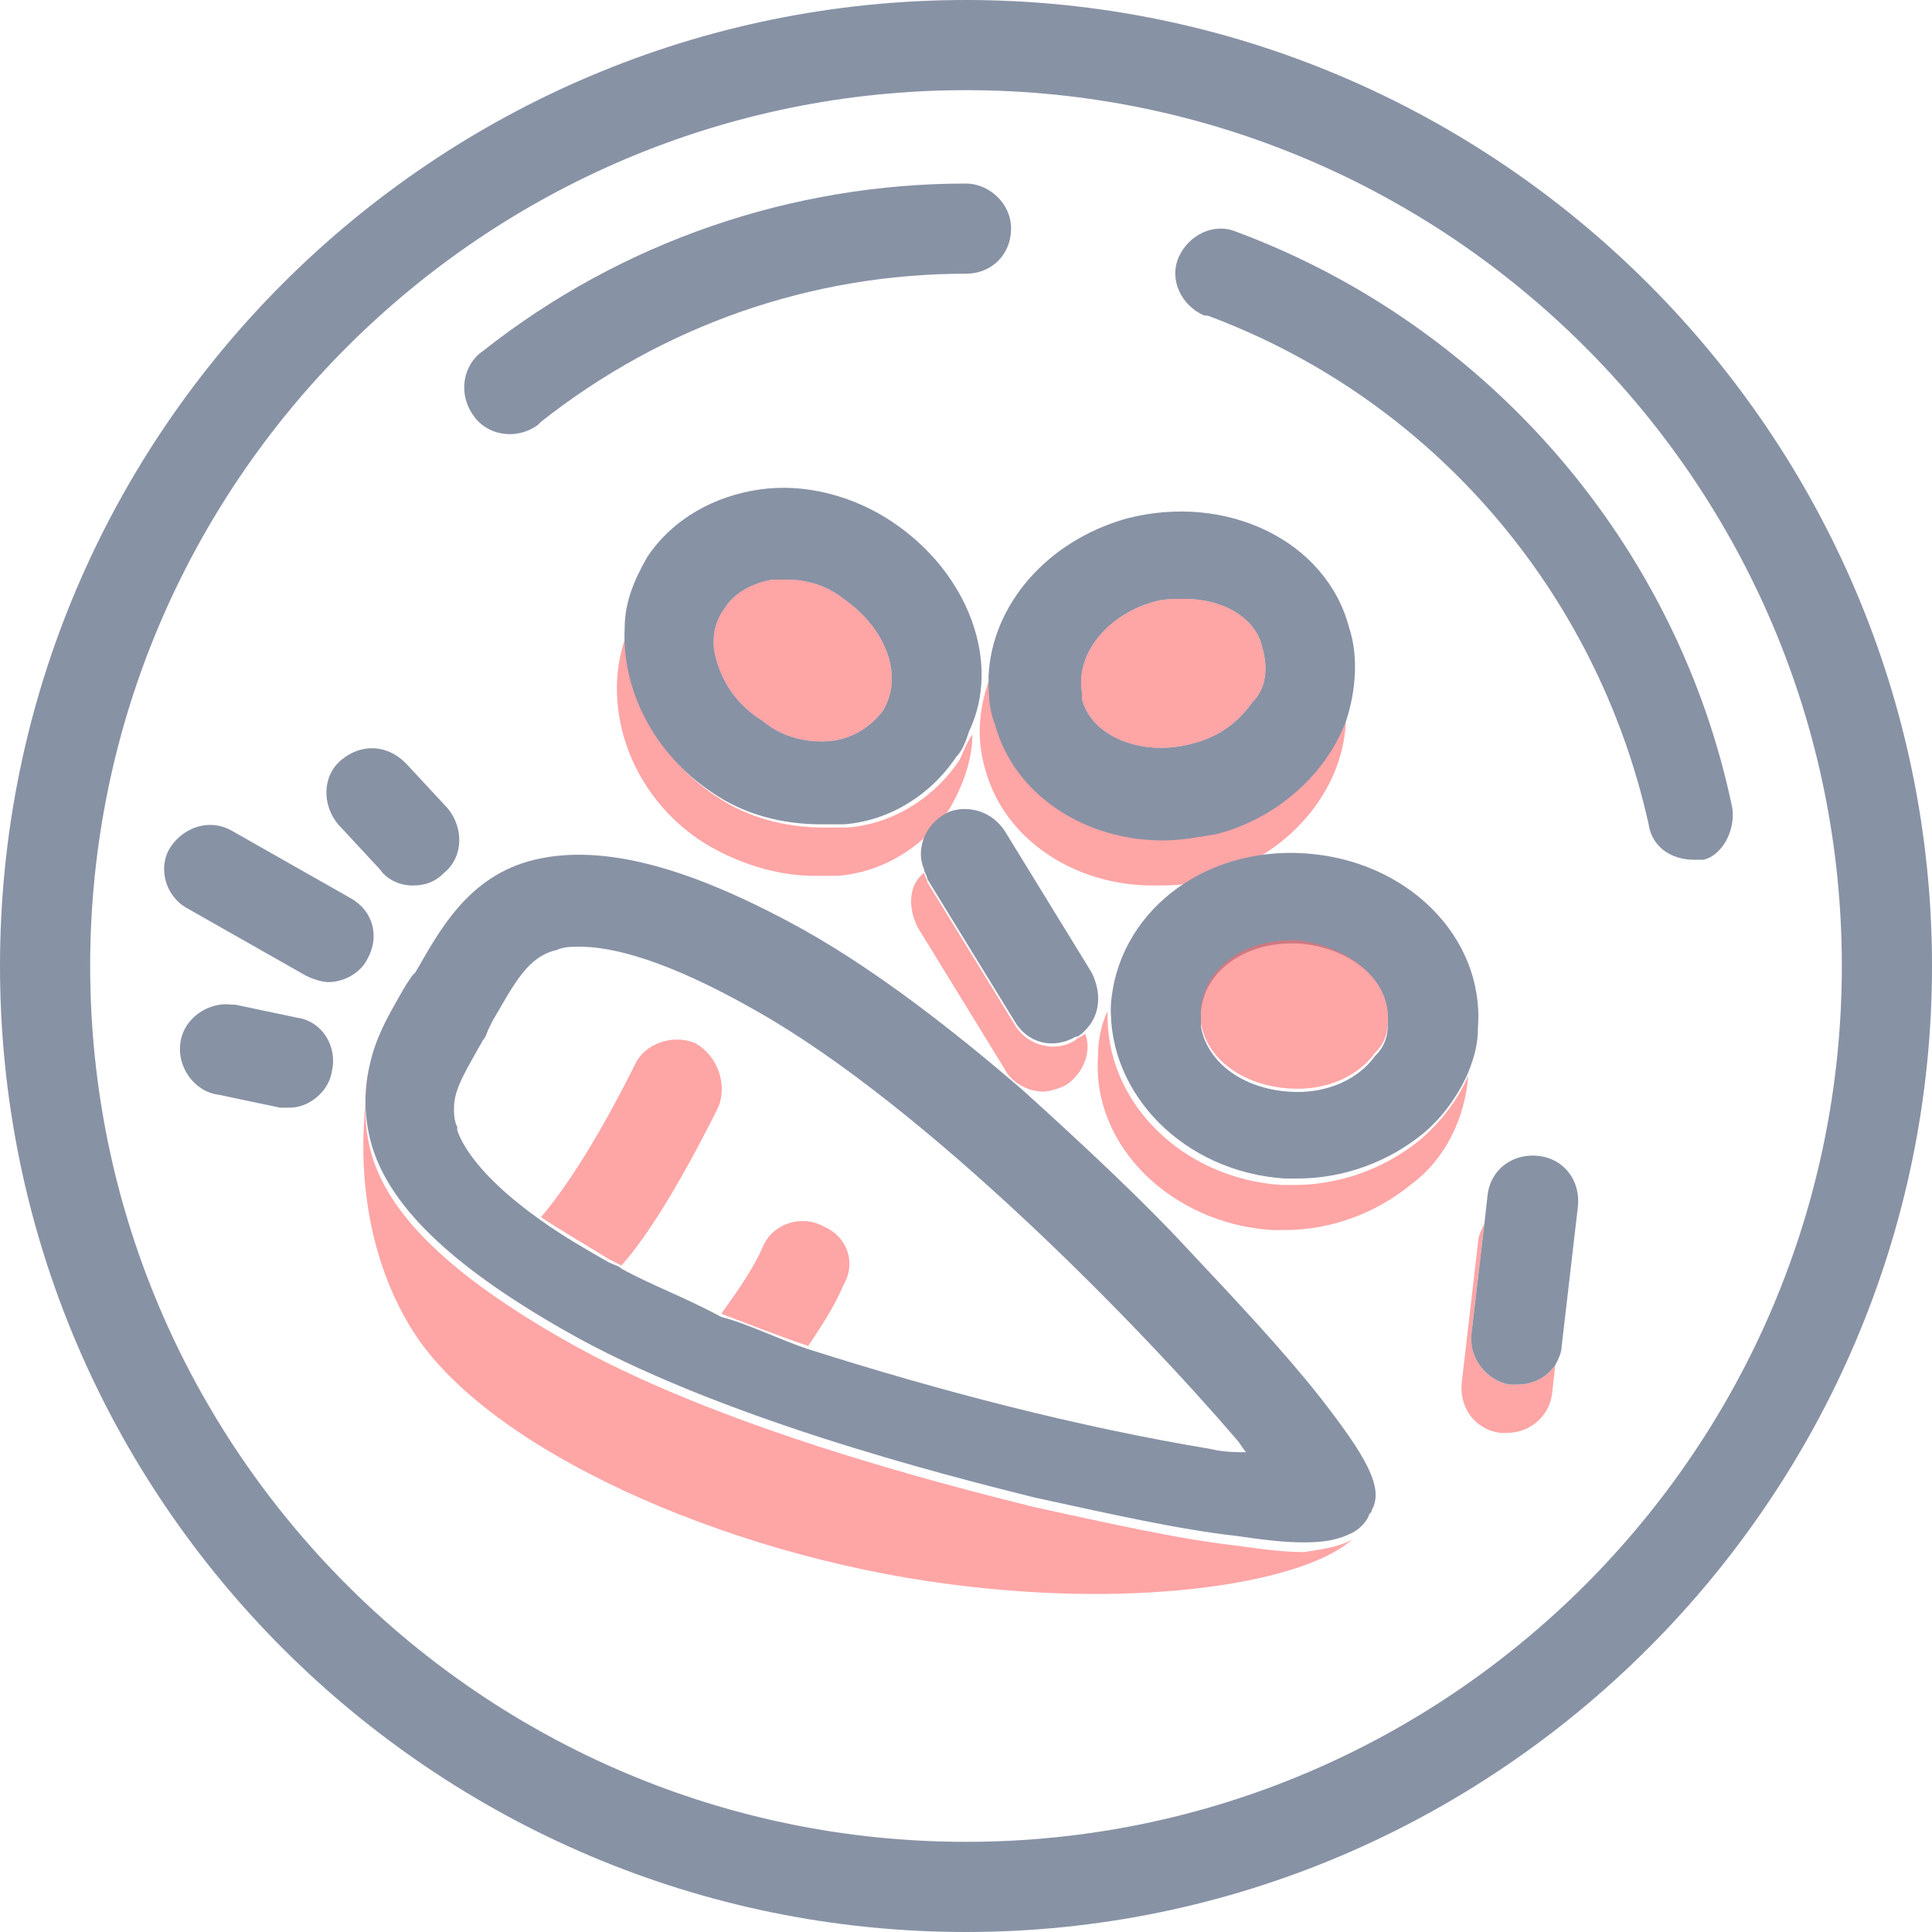
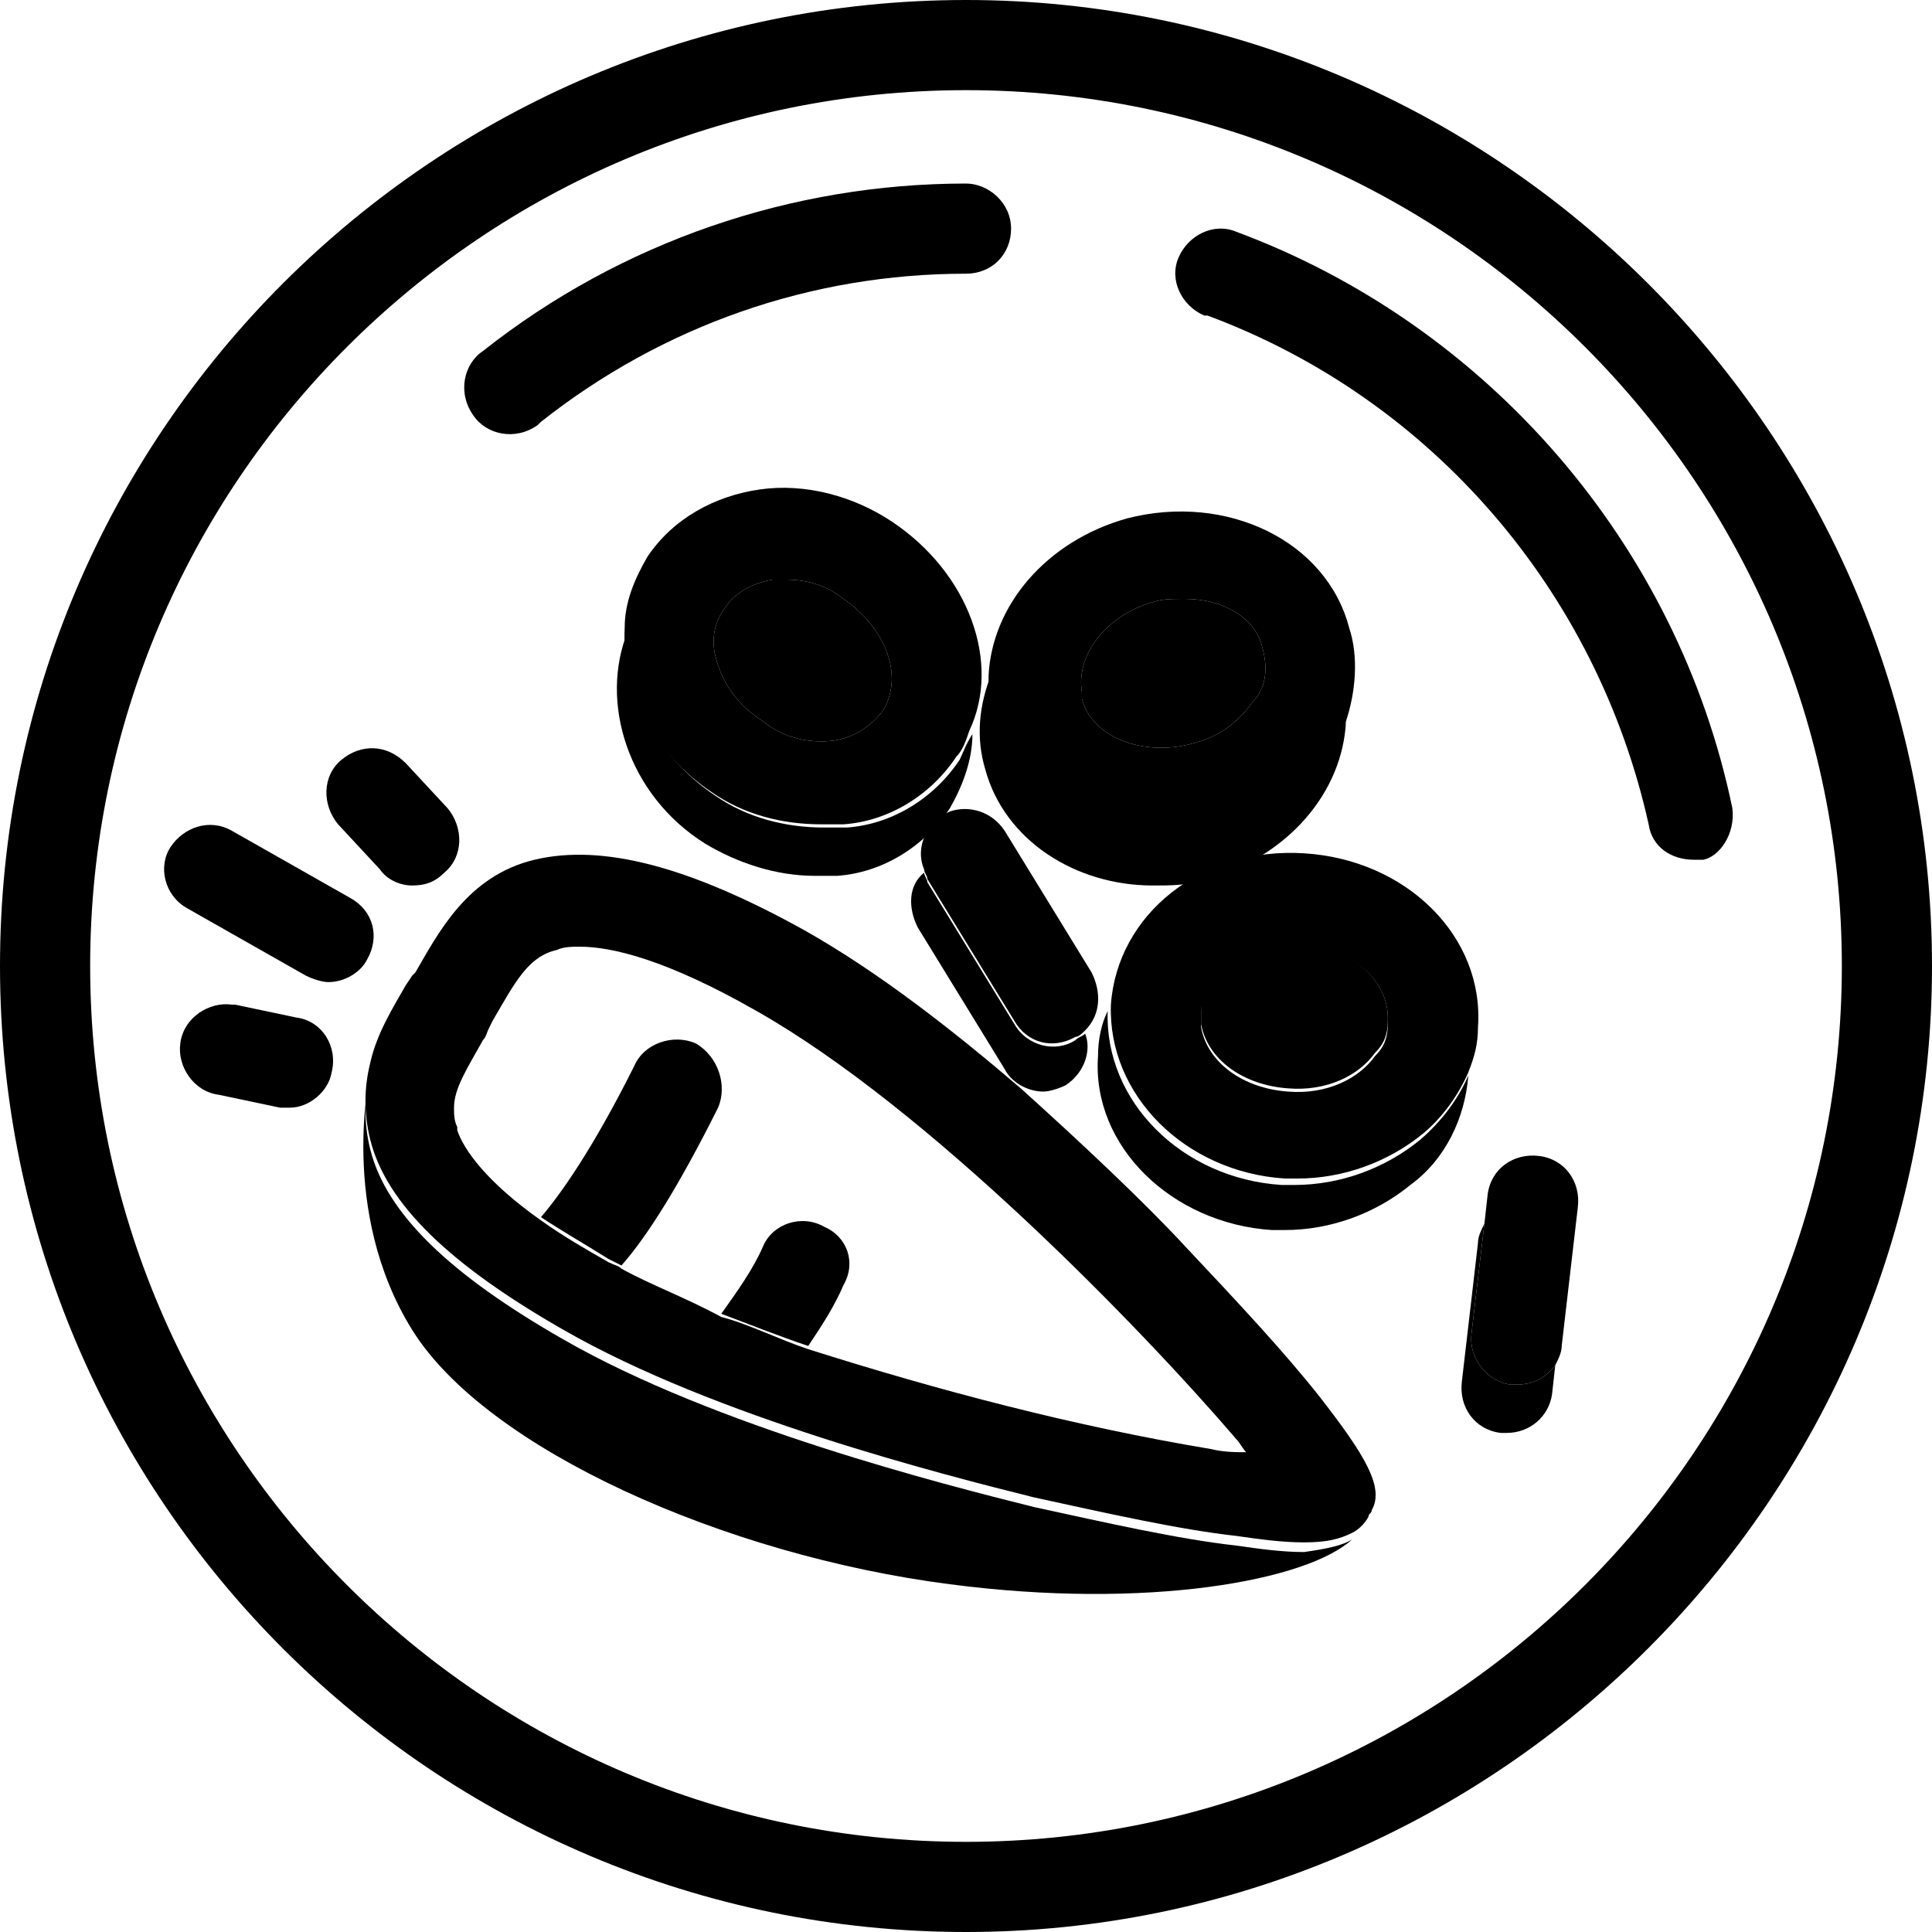
<svg xmlns="http://www.w3.org/2000/svg" version="1.1" id="Layer_1" x="0px" y="0px" viewBox="0 0 60 60" style="enable-background:new 0 0 60 60;" xml:space="preserve">
  <style type="text/css">
	.st0{opacity:0.6;fill:#FE696A;}
	.st1{fill:#8892A5;}
</style>
  <g>
    <g id="Слой_1_2_">
	</g>
  </g>
  <g>
    <g id="Слой_1">
-       <path class="st0" d="M30.2,22.8c0,0.8-0.3,1.6-0.7,2.3c-0.8,1.2-2.1,2-3.5,2.1c-0.2,0-0.5,0-0.7,0c-1.2,0-2.4-0.4-3.4-1    c-2.4-1.5-3.3-4.4-2.4-6.6c-0.1,1.9,0.9,3.9,2.7,5.1c1,0.7,2.2,1,3.4,1c0.2,0,0.5,0,0.7,0c1.4-0.1,2.7-0.9,3.5-2.1    C29.9,23.4,30,23.1,30.2,22.8z" />
-       <path class="st0" d="M41.8,22.4c-0.1,2.2-1.8,4.2-4.3,4.9c-0.6,0.2-1.1,0.2-1.7,0.2c-2.4,0-4.6-1.4-5.2-3.6c-0.3-1-0.2-2,0.2-3    c0,0.5,0,1,0.2,1.5c0.6,2.2,2.8,3.6,5.2,3.6c0.6,0,1.1-0.1,1.7-0.2C39.7,25.3,41.1,24,41.8,22.4z" />
-       <path class="st0" d="M45.6,33.4C45.6,33.4,45.6,33.4,45.6,33.4c-0.1,1.3-0.7,2.6-1.8,3.4c-1.1,0.9-2.5,1.4-3.9,1.4    c-0.1,0-0.3,0-0.4,0c-3.1-0.2-5.6-2.6-5.4-5.4c0-0.5,0.1-1,0.3-1.4c-0.1,2.8,2.3,5.2,5.4,5.4c0.1,0,0.3,0,0.4,0    c1.4,0,2.8-0.5,3.9-1.4C44.8,34.8,45.3,34.1,45.6,33.4z" />
-       <path class="st0" d="M33.1,33.7c-0.2,0.1-0.5,0.2-0.7,0.2c-0.5,0-1-0.3-1.2-0.7l-2.7-4.4c-0.3-0.6-0.3-1.3,0.2-1.7    c0,0.1,0.1,0.2,0.1,0.3l2.7,4.4c0.4,0.7,1.3,0.9,1.9,0.5c0,0,0,0,0,0c0.1-0.1,0.2-0.1,0.3-0.2C33.9,32.6,33.7,33.3,33.1,33.7z" />
-       <path class="st0" d="M48.3,42.4l-0.1,0.9c-0.1,0.7-0.7,1.2-1.4,1.2c-0.1,0-0.1,0-0.2,0c-0.8-0.1-1.3-0.8-1.2-1.6l0.5-4.3    c0-0.2,0.1-0.4,0.2-0.6l-0.4,3.4c-0.1,0.8,0.5,1.5,1.2,1.6c0.1,0,0.1,0,0.2,0C47.6,43,48,42.8,48.3,42.4z" />
-       <path class="st1" d="M30,0C13.5,0,0,13.4,0,30s13.5,30,30,30s30-13.5,30-30S46.5,0,30,0z M30,57.2C15,57.2,2.8,45,2.8,30    S15,2.8,30,2.8S57.2,15,57.2,30S45,57.2,30,57.2z" />
-       <path class="st1" d="M53.8,25.1c-1.7-8.2-7.6-15-15.4-17.9c-0.7-0.3-1.5,0.1-1.8,0.8c-0.3,0.7,0.1,1.5,0.8,1.8c0,0,0.1,0,0.1,0    c7,2.6,12.1,8.6,13.7,15.8c0.1,0.7,0.7,1.1,1.4,1.1c0.1,0,0.2,0,0.3,0C53.4,26.6,53.9,25.9,53.8,25.1    C53.8,25.1,53.8,25.1,53.8,25.1z" />
-       <path class="st1" d="M30,5.7c-5.4,0-10.7,1.8-15,5.2c-0.6,0.4-0.8,1.3-0.3,2c0.4,0.6,1.3,0.8,2,0.3c0,0,0.1-0.1,0.1-0.1    c3.8-3,8.4-4.6,13.2-4.6c0.8,0,1.4-0.6,1.4-1.4S30.7,5.7,30,5.7z" />
-       <path class="st1" d="M41,43.4c-1.1-1.4-2.6-3-4.2-4.7c-1.2-1.3-3.1-3.1-5.1-4.9c-2.1-1.8-4.4-3.6-6.7-4.9c-3.6-2-6.3-2.7-8.4-2.2    s-3,2.3-3.7,3.5l-0.1,0.1l-0.2,0.3c-0.4,0.7-0.9,1.5-1.1,2.4c-0.2,0.8-0.2,1.6,0,2.4c0.5,2,2.5,3.9,6,5.9    c4.7,2.7,11.8,4.5,14.6,5.2c2.3,0.5,4.5,1,6.3,1.2c0.7,0.1,1.4,0.2,2.1,0.2c0.7,0,1.1-0.1,1.5-0.3c0.2-0.1,0.4-0.3,0.5-0.5    c0,0,0,0,0,0c0-0.1,0.1-0.1,0.1-0.2C43,46.2,42.4,45.2,41,43.4z M37.6,45c-4.2-0.7-8.4-1.8-12.5-3.1c-0.9-0.3-1.9-0.8-2.7-1l0,0    c-1.1-0.6-2.2-1-3.1-1.5c-0.1-0.1-0.2-0.1-0.4-0.2c-0.7-0.4-1.4-0.8-2.1-1.3c-1.7-1.2-2.4-2.2-2.6-2.8c0,0,0-0.1,0-0.1    c-0.1-0.2-0.1-0.4-0.1-0.6c0-0.6,0.4-1.2,0.9-2.1c0.1-0.1,0.1-0.2,0.2-0.4l0.1-0.2c0.7-1.2,1.1-2,2-2.2c0.2-0.1,0.5-0.1,0.7-0.1    c1,0,2.7,0.4,5.5,2c5.3,3,11.9,9.8,14.9,13.3c0.1,0.1,0.2,0.3,0.3,0.4C38.4,45.1,38,45.1,37.6,45L37.6,45z" />
-       <path class="st1" d="M10.2,30.5c-0.2,0-0.5-0.1-0.7-0.2l-3.7-2.1c-0.7-0.4-0.9-1.3-0.5-1.9c0.4-0.6,1.2-0.9,1.9-0.5l3.7,2.1    c0.7,0.4,0.9,1.2,0.5,1.9C11.2,30.2,10.7,30.5,10.2,30.5L10.2,30.5z" />
-       <path class="st1" d="M9,34.4c-0.1,0-0.2,0-0.3,0L6.8,34c-0.8-0.1-1.3-0.9-1.2-1.6c0.1-0.8,0.9-1.3,1.6-1.2c0,0,0.1,0,0.1,0    l1.9,0.4c0.8,0.1,1.3,0.9,1.1,1.7C10.2,33.9,9.6,34.4,9,34.4L9,34.4z" />
-       <path class="st1" d="M12.8,27.5c-0.4,0-0.8-0.2-1-0.5l-1.3-1.4c-0.5-0.6-0.5-1.5,0.1-2c0.6-0.5,1.4-0.5,2,0.1l1.3,1.4    c0.5,0.6,0.5,1.5-0.1,2C13.5,27.4,13.2,27.5,12.8,27.5z" />
-       <path class="st0" d="M22.3,34.4c-1.2,2.4-2.2,4-3,4.9l-0.4-0.2c-0.8-0.5-1.5-0.9-2.1-1.3c0.6-0.7,1.6-2.1,2.9-4.7    c0.3-0.7,1.2-1,1.9-0.7C22.3,32.8,22.6,33.7,22.3,34.4L22.3,34.4z" />
-       <path class="st0" d="M26.2,39.9c-0.3,0.7-0.7,1.3-1.1,1.9c-0.9-0.3-1.9-0.7-2.7-1c0.5-0.7,1-1.4,1.3-2.1c0.3-0.7,1.2-1,1.9-0.6    C26.3,38.4,26.6,39.2,26.2,39.9L26.2,39.9z" />
-       <path class="st1" d="M27.7,16.2c-1.2-0.8-2.7-1.2-4.1-1c-1.4,0.2-2.7,0.9-3.5,2.1c-0.4,0.7-0.7,1.4-0.7,2.2    c-0.1,1.9,0.9,3.9,2.7,5.1c1,0.7,2.2,1,3.4,1c0.2,0,0.5,0,0.7,0c1.4-0.1,2.7-0.9,3.5-2.1c0.2-0.2,0.3-0.5,0.4-0.8    C31.1,20.6,30.1,17.8,27.7,16.2z M27.4,22.1C27.4,22.1,27.4,22.1,27.4,22.1L27.4,22.1c-0.4,0.5-0.9,0.8-1.5,0.9    c-0.8,0.1-1.6-0.1-2.2-0.6c-0.8-0.5-1.3-1.2-1.5-2.1c-0.1-0.5,0-1,0.3-1.4c0.3-0.5,0.9-0.8,1.5-0.9c0.1,0,0.2,0,0.4,0    c0.7,0,1.3,0.2,1.8,0.6C27.5,19.5,28.1,21,27.4,22.1L27.4,22.1z" />
-       <path class="st0" d="M27.4,22.1C27.4,22.1,27.3,22.1,27.4,22.1L27.4,22.1c-0.4,0.5-0.9,0.8-1.5,0.9c-0.8,0.1-1.6-0.1-2.2-0.6    c-0.8-0.5-1.3-1.2-1.5-2.1c-0.1-0.5,0-1,0.3-1.4c0.3-0.5,0.9-0.8,1.5-0.9c0.1,0,0.2,0,0.4,0c0.7,0,1.3,0.2,1.8,0.6    C27.5,19.5,28.1,21,27.4,22.1z" />
-       <path class="st1" d="M41.9,19.5c-0.7-2.7-3.8-4.2-6.9-3.4c-2.5,0.7-4.2,2.7-4.3,4.9c0,0.5,0,1,0.2,1.5c0.6,2.2,2.8,3.6,5.2,3.6    c0.6,0,1.1-0.1,1.7-0.2c1.9-0.5,3.4-1.9,4-3.5C42.1,21.5,42.2,20.4,41.9,19.5z M38.9,21.8c-0.5,0.7-1.1,1.1-1.9,1.3    c-1.5,0.4-3.1-0.2-3.4-1.4c0-0.1,0-0.1,0-0.2c-0.2-1.2,0.8-2.4,2.2-2.8c0.3-0.1,0.6-0.1,1-0.1c1.2,0,2.2,0.6,2.4,1.5    C39.4,20.8,39.3,21.4,38.9,21.8L38.9,21.8z" />
-       <path class="st0" d="M38.9,21.8c-0.5,0.7-1.1,1.1-1.9,1.3c-1.5,0.4-3.1-0.2-3.4-1.4c0-0.1,0-0.1,0-0.2c-0.2-1.2,0.8-2.4,2.2-2.8    c0.3-0.1,0.6-0.1,1-0.1c1.2,0,2.2,0.6,2.4,1.5C39.4,20.8,39.3,21.4,38.9,21.8z" />
-       <path class="st1" d="M40.5,26.5c-3.2-0.2-5.8,1.9-6,4.7c0,0,0,0,0,0c-0.1,2.8,2.3,5.2,5.4,5.4c0.1,0,0.3,0,0.4,0    c1.4,0,2.8-0.5,3.9-1.4c0.6-0.5,1.1-1.2,1.4-1.9c0.2-0.5,0.3-0.9,0.3-1.4C46.1,29.1,43.7,26.7,40.5,26.5z M43.1,31.8    c0,0.4-0.1,0.7-0.4,1c-0.5,0.7-1.5,1.2-2.7,1.1c-1.4-0.1-2.5-0.9-2.7-2c0-0.2,0-0.3,0-0.5c0.1-1.2,1.3-2.1,2.8-2.1h0.2    c1.6,0.1,2.8,1.1,2.8,2.3C43.1,31.7,43.1,31.7,43.1,31.8L43.1,31.8z" />
-       <path class="st0" d="M43.1,31.6c0,0,0,0.1,0,0.1c0,0.4-0.1,0.7-0.4,1c-0.5,0.7-1.5,1.2-2.7,1.1c-1.4-0.1-2.5-0.9-2.7-2    c0-0.2,0-0.3,0-0.5c0.1-1.2,1.3-2.1,2.8-2.1h0.2C41.9,29.4,43.1,30.4,43.1,31.6z" />
-       <path class="st1" d="M33.7,32c-0.1,0.1-0.2,0.2-0.3,0.2c-0.7,0.4-1.5,0.2-1.9-0.5l-2.7-4.4c0-0.1-0.1-0.2-0.1-0.3    c-0.3-0.7,0.1-1.5,0.8-1.8c0.6-0.2,1.3,0,1.7,0.6l2.7,4.4C34.2,30.8,34.2,31.5,33.7,32z" />
-       <path class="st1" d="M47.8,35.9c-0.8-0.1-1.5,0.4-1.6,1.2L46.1,38l-0.4,3.4c-0.1,0.8,0.5,1.5,1.2,1.6c0.1,0,0.1,0,0.2,0    c0.5,0,0.9-0.2,1.2-0.6l0,0c0.1-0.2,0.2-0.4,0.2-0.6l0.5-4.3C49.1,36.7,48.6,36,47.8,35.9z" />
-       <path class="st0" d="M42,47.8c-1.4,1.3-6.4,2.2-12.5,1.4c-7-0.9-14.4-4.2-16.7-7.9s-1.3-8-1.3-8c-0.2,0.8-0.2,1.6,0,2.4    c0.5,2,2.5,3.9,6,5.9c4.7,2.7,11.8,4.5,14.6,5.2c2.3,0.5,4.5,1,6.3,1.2c0.7,0.1,1.4,0.2,2.1,0.2C41.2,48.1,41.7,48,42,47.8z" />
+       <path className="st0" d="M30.2,22.8c0,0.8-0.3,1.6-0.7,2.3c-0.8,1.2-2.1,2-3.5,2.1c-0.2,0-0.5,0-0.7,0c-1.2,0-2.4-0.4-3.4-1    c-2.4-1.5-3.3-4.4-2.4-6.6c-0.1,1.9,0.9,3.9,2.7,5.1c1,0.7,2.2,1,3.4,1c0.2,0,0.5,0,0.7,0c1.4-0.1,2.7-0.9,3.5-2.1    C29.9,23.4,30,23.1,30.2,22.8z" />
+       <path className="st0" d="M41.8,22.4c-0.1,2.2-1.8,4.2-4.3,4.9c-0.6,0.2-1.1,0.2-1.7,0.2c-2.4,0-4.6-1.4-5.2-3.6c-0.3-1-0.2-2,0.2-3    c0,0.5,0,1,0.2,1.5c0.6,2.2,2.8,3.6,5.2,3.6c0.6,0,1.1-0.1,1.7-0.2C39.7,25.3,41.1,24,41.8,22.4z" />
+       <path className="st0" d="M45.6,33.4C45.6,33.4,45.6,33.4,45.6,33.4c-0.1,1.3-0.7,2.6-1.8,3.4c-1.1,0.9-2.5,1.4-3.9,1.4    c-0.1,0-0.3,0-0.4,0c-3.1-0.2-5.6-2.6-5.4-5.4c0-0.5,0.1-1,0.3-1.4c-0.1,2.8,2.3,5.2,5.4,5.4c0.1,0,0.3,0,0.4,0    c1.4,0,2.8-0.5,3.9-1.4C44.8,34.8,45.3,34.1,45.6,33.4z" />
+       <path className="st0" d="M33.1,33.7c-0.2,0.1-0.5,0.2-0.7,0.2c-0.5,0-1-0.3-1.2-0.7l-2.7-4.4c-0.3-0.6-0.3-1.3,0.2-1.7    c0,0.1,0.1,0.2,0.1,0.3l2.7,4.4c0.4,0.7,1.3,0.9,1.9,0.5c0,0,0,0,0,0c0.1-0.1,0.2-0.1,0.3-0.2C33.9,32.6,33.7,33.3,33.1,33.7z" />
+       <path className="st0" d="M48.3,42.4l-0.1,0.9c-0.1,0.7-0.7,1.2-1.4,1.2c-0.1,0-0.1,0-0.2,0c-0.8-0.1-1.3-0.8-1.2-1.6l0.5-4.3    c0-0.2,0.1-0.4,0.2-0.6l-0.4,3.4c-0.1,0.8,0.5,1.5,1.2,1.6c0.1,0,0.1,0,0.2,0C47.6,43,48,42.8,48.3,42.4z" />
+       <path className="st1" d="M30,0C13.5,0,0,13.4,0,30s13.5,30,30,30s30-13.5,30-30S46.5,0,30,0z M30,57.2C15,57.2,2.8,45,2.8,30    S15,2.8,30,2.8S57.2,15,57.2,30S45,57.2,30,57.2z" />
+       <path className="st1" d="M53.8,25.1c-1.7-8.2-7.6-15-15.4-17.9c-0.7-0.3-1.5,0.1-1.8,0.8c-0.3,0.7,0.1,1.5,0.8,1.8c0,0,0.1,0,0.1,0    c7,2.6,12.1,8.6,13.7,15.8c0.1,0.7,0.7,1.1,1.4,1.1c0.1,0,0.2,0,0.3,0C53.4,26.6,53.9,25.9,53.8,25.1    C53.8,25.1,53.8,25.1,53.8,25.1z" />
+       <path className="st1" d="M30,5.7c-5.4,0-10.7,1.8-15,5.2c-0.6,0.4-0.8,1.3-0.3,2c0.4,0.6,1.3,0.8,2,0.3c0,0,0.1-0.1,0.1-0.1    c3.8-3,8.4-4.6,13.2-4.6c0.8,0,1.4-0.6,1.4-1.4S30.7,5.7,30,5.7z" />
+       <path className="st1" d="M41,43.4c-1.1-1.4-2.6-3-4.2-4.7c-1.2-1.3-3.1-3.1-5.1-4.9c-2.1-1.8-4.4-3.6-6.7-4.9c-3.6-2-6.3-2.7-8.4-2.2    s-3,2.3-3.7,3.5l-0.1,0.1l-0.2,0.3c-0.4,0.7-0.9,1.5-1.1,2.4c-0.2,0.8-0.2,1.6,0,2.4c0.5,2,2.5,3.9,6,5.9    c4.7,2.7,11.8,4.5,14.6,5.2c2.3,0.5,4.5,1,6.3,1.2c0.7,0.1,1.4,0.2,2.1,0.2c0.7,0,1.1-0.1,1.5-0.3c0.2-0.1,0.4-0.3,0.5-0.5    c0,0,0,0,0,0c0-0.1,0.1-0.1,0.1-0.2C43,46.2,42.4,45.2,41,43.4z M37.6,45c-4.2-0.7-8.4-1.8-12.5-3.1c-0.9-0.3-1.9-0.8-2.7-1l0,0    c-1.1-0.6-2.2-1-3.1-1.5c-0.1-0.1-0.2-0.1-0.4-0.2c-0.7-0.4-1.4-0.8-2.1-1.3c-1.7-1.2-2.4-2.2-2.6-2.8c0,0,0-0.1,0-0.1    c-0.1-0.2-0.1-0.4-0.1-0.6c0-0.6,0.4-1.2,0.9-2.1c0.1-0.1,0.1-0.2,0.2-0.4l0.1-0.2c0.7-1.2,1.1-2,2-2.2c0.2-0.1,0.5-0.1,0.7-0.1    c1,0,2.7,0.4,5.5,2c5.3,3,11.9,9.8,14.9,13.3c0.1,0.1,0.2,0.3,0.3,0.4C38.4,45.1,38,45.1,37.6,45L37.6,45z" />
+       <path className="st1" d="M10.2,30.5c-0.2,0-0.5-0.1-0.7-0.2l-3.7-2.1c-0.7-0.4-0.9-1.3-0.5-1.9c0.4-0.6,1.2-0.9,1.9-0.5l3.7,2.1    c0.7,0.4,0.9,1.2,0.5,1.9C11.2,30.2,10.7,30.5,10.2,30.5L10.2,30.5z" />
+       <path className="st1" d="M9,34.4c-0.1,0-0.2,0-0.3,0L6.8,34c-0.8-0.1-1.3-0.9-1.2-1.6c0.1-0.8,0.9-1.3,1.6-1.2c0,0,0.1,0,0.1,0    l1.9,0.4c0.8,0.1,1.3,0.9,1.1,1.7C10.2,33.9,9.6,34.4,9,34.4L9,34.4z" />
+       <path className="st1" d="M12.8,27.5c-0.4,0-0.8-0.2-1-0.5l-1.3-1.4c-0.5-0.6-0.5-1.5,0.1-2c0.6-0.5,1.4-0.5,2,0.1l1.3,1.4    c0.5,0.6,0.5,1.5-0.1,2C13.5,27.4,13.2,27.5,12.8,27.5z" />
+       <path className="st0" d="M22.3,34.4c-1.2,2.4-2.2,4-3,4.9l-0.4-0.2c-0.8-0.5-1.5-0.9-2.1-1.3c0.6-0.7,1.6-2.1,2.9-4.7    c0.3-0.7,1.2-1,1.9-0.7C22.3,32.8,22.6,33.7,22.3,34.4L22.3,34.4z" />
+       <path className="st0" d="M26.2,39.9c-0.3,0.7-0.7,1.3-1.1,1.9c-0.9-0.3-1.9-0.7-2.7-1c0.5-0.7,1-1.4,1.3-2.1c0.3-0.7,1.2-1,1.9-0.6    C26.3,38.4,26.6,39.2,26.2,39.9L26.2,39.9z" />
+       <path className="st1" d="M27.7,16.2c-1.2-0.8-2.7-1.2-4.1-1c-1.4,0.2-2.7,0.9-3.5,2.1c-0.4,0.7-0.7,1.4-0.7,2.2    c-0.1,1.9,0.9,3.9,2.7,5.1c1,0.7,2.2,1,3.4,1c0.2,0,0.5,0,0.7,0c1.4-0.1,2.7-0.9,3.5-2.1c0.2-0.2,0.3-0.5,0.4-0.8    C31.1,20.6,30.1,17.8,27.7,16.2z M27.4,22.1C27.4,22.1,27.4,22.1,27.4,22.1L27.4,22.1c-0.4,0.5-0.9,0.8-1.5,0.9    c-0.8,0.1-1.6-0.1-2.2-0.6c-0.8-0.5-1.3-1.2-1.5-2.1c-0.1-0.5,0-1,0.3-1.4c0.3-0.5,0.9-0.8,1.5-0.9c0.1,0,0.2,0,0.4,0    c0.7,0,1.3,0.2,1.8,0.6C27.5,19.5,28.1,21,27.4,22.1L27.4,22.1z" />
+       <path className="st0" d="M27.4,22.1C27.4,22.1,27.3,22.1,27.4,22.1L27.4,22.1c-0.4,0.5-0.9,0.8-1.5,0.9c-0.8,0.1-1.6-0.1-2.2-0.6    c-0.8-0.5-1.3-1.2-1.5-2.1c-0.1-0.5,0-1,0.3-1.4c0.3-0.5,0.9-0.8,1.5-0.9c0.1,0,0.2,0,0.4,0c0.7,0,1.3,0.2,1.8,0.6    C27.5,19.5,28.1,21,27.4,22.1z" />
+       <path className="st1" d="M41.9,19.5c-0.7-2.7-3.8-4.2-6.9-3.4c-2.5,0.7-4.2,2.7-4.3,4.9c0,0.5,0,1,0.2,1.5c0.6,2.2,2.8,3.6,5.2,3.6    c0.6,0,1.1-0.1,1.7-0.2c1.9-0.5,3.4-1.9,4-3.5C42.1,21.5,42.2,20.4,41.9,19.5z M38.9,21.8c-0.5,0.7-1.1,1.1-1.9,1.3    c-1.5,0.4-3.1-0.2-3.4-1.4c0-0.1,0-0.1,0-0.2c-0.2-1.2,0.8-2.4,2.2-2.8c0.3-0.1,0.6-0.1,1-0.1c1.2,0,2.2,0.6,2.4,1.5    C39.4,20.8,39.3,21.4,38.9,21.8L38.9,21.8z" />
+       <path className="st0" d="M38.9,21.8c-0.5,0.7-1.1,1.1-1.9,1.3c-1.5,0.4-3.1-0.2-3.4-1.4c0-0.1,0-0.1,0-0.2c-0.2-1.2,0.8-2.4,2.2-2.8    c0.3-0.1,0.6-0.1,1-0.1c1.2,0,2.2,0.6,2.4,1.5C39.4,20.8,39.3,21.4,38.9,21.8z" />
+       <path className="st1" d="M40.5,26.5c-3.2-0.2-5.8,1.9-6,4.7c0,0,0,0,0,0c-0.1,2.8,2.3,5.2,5.4,5.4c0.1,0,0.3,0,0.4,0    c1.4,0,2.8-0.5,3.9-1.4c0.6-0.5,1.1-1.2,1.4-1.9c0.2-0.5,0.3-0.9,0.3-1.4C46.1,29.1,43.7,26.7,40.5,26.5z M43.1,31.8    c0,0.4-0.1,0.7-0.4,1c-0.5,0.7-1.5,1.2-2.7,1.1c-1.4-0.1-2.5-0.9-2.7-2c0-0.2,0-0.3,0-0.5c0.1-1.2,1.3-2.1,2.8-2.1h0.2    c1.6,0.1,2.8,1.1,2.8,2.3C43.1,31.7,43.1,31.7,43.1,31.8L43.1,31.8z" />
+       <path className="st0" d="M43.1,31.6c0,0,0,0.1,0,0.1c0,0.4-0.1,0.7-0.4,1c-0.5,0.7-1.5,1.2-2.7,1.1c-1.4-0.1-2.5-0.9-2.7-2    c0-0.2,0-0.3,0-0.5c0.1-1.2,1.3-2.1,2.8-2.1h0.2C41.9,29.4,43.1,30.4,43.1,31.6z" />
+       <path className="st1" d="M33.7,32c-0.1,0.1-0.2,0.2-0.3,0.2c-0.7,0.4-1.5,0.2-1.9-0.5l-2.7-4.4c0-0.1-0.1-0.2-0.1-0.3    c-0.3-0.7,0.1-1.5,0.8-1.8c0.6-0.2,1.3,0,1.7,0.6l2.7,4.4C34.2,30.8,34.2,31.5,33.7,32z" />
+       <path className="st1" d="M47.8,35.9c-0.8-0.1-1.5,0.4-1.6,1.2L46.1,38l-0.4,3.4c-0.1,0.8,0.5,1.5,1.2,1.6c0.1,0,0.1,0,0.2,0    c0.5,0,0.9-0.2,1.2-0.6l0,0c0.1-0.2,0.2-0.4,0.2-0.6l0.5-4.3C49.1,36.7,48.6,36,47.8,35.9z" />
+       <path className="st0" d="M42,47.8c-1.4,1.3-6.4,2.2-12.5,1.4c-7-0.9-14.4-4.2-16.7-7.9s-1.3-8-1.3-8c-0.2,0.8-0.2,1.6,0,2.4    c0.5,2,2.5,3.9,6,5.9c4.7,2.7,11.8,4.5,14.6,5.2c2.3,0.5,4.5,1,6.3,1.2c0.7,0.1,1.4,0.2,2.1,0.2C41.2,48.1,41.7,48,42,47.8z" />
    </g>
  </g>
</svg>
